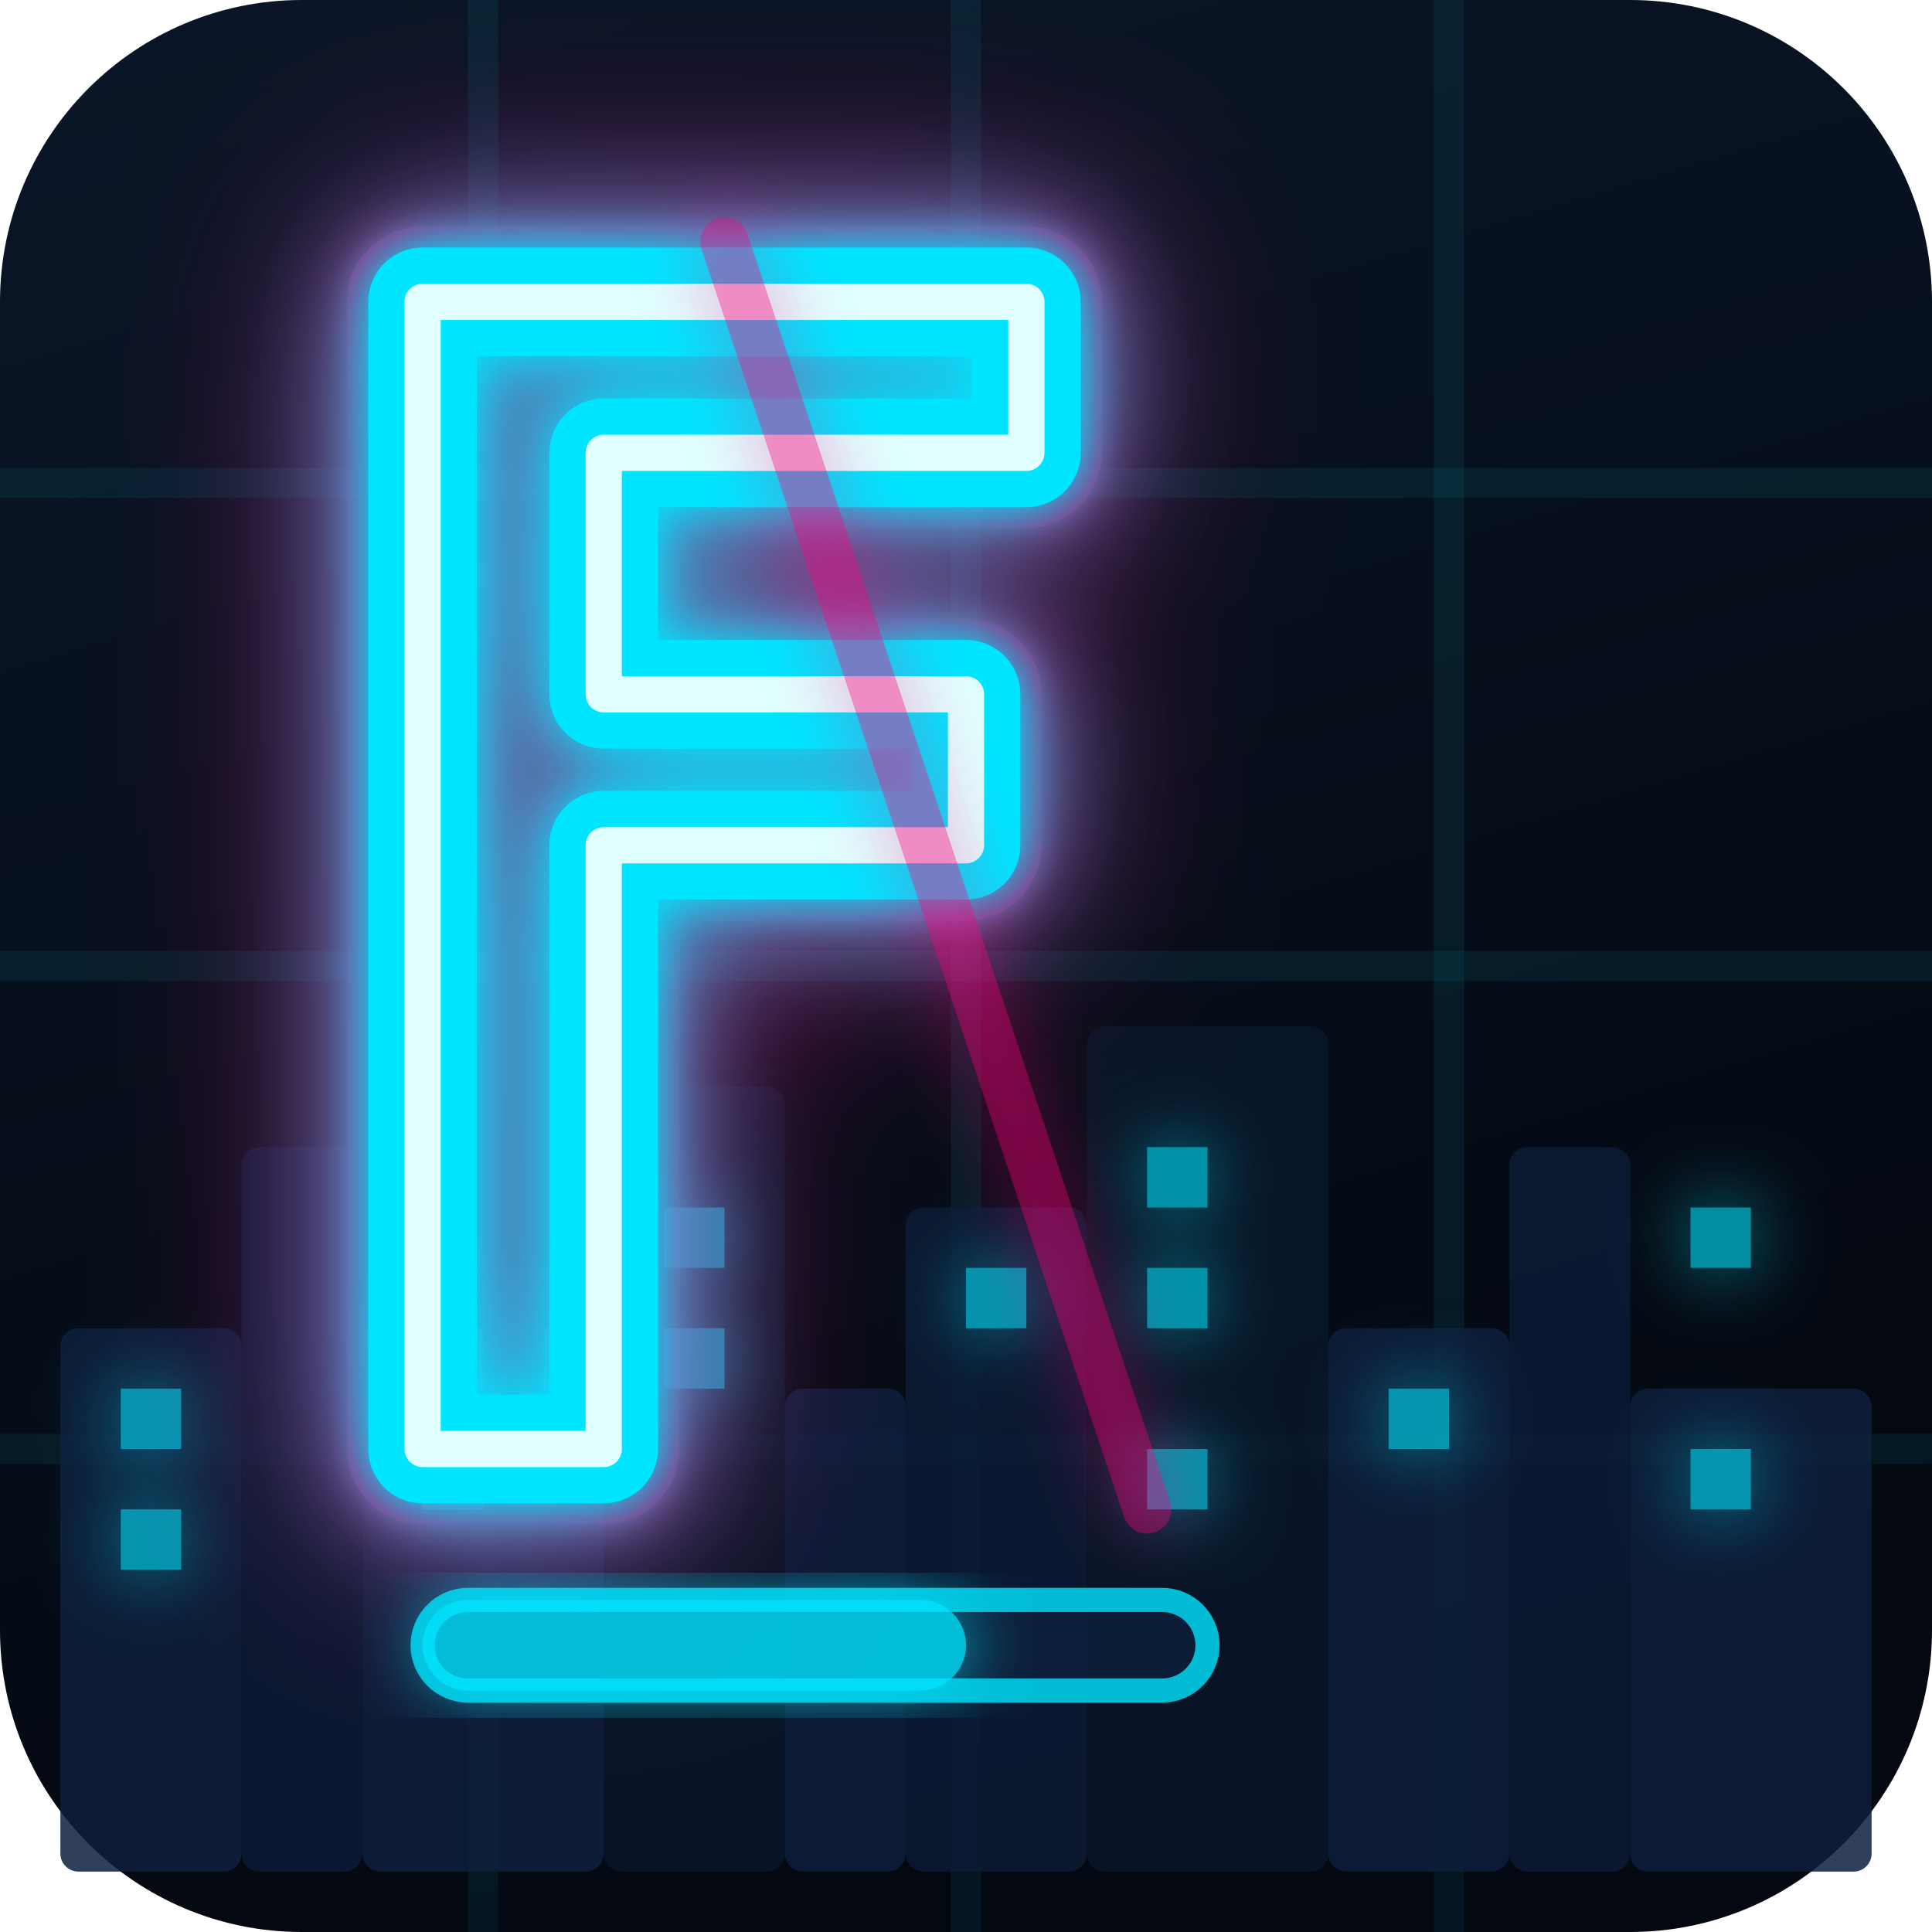
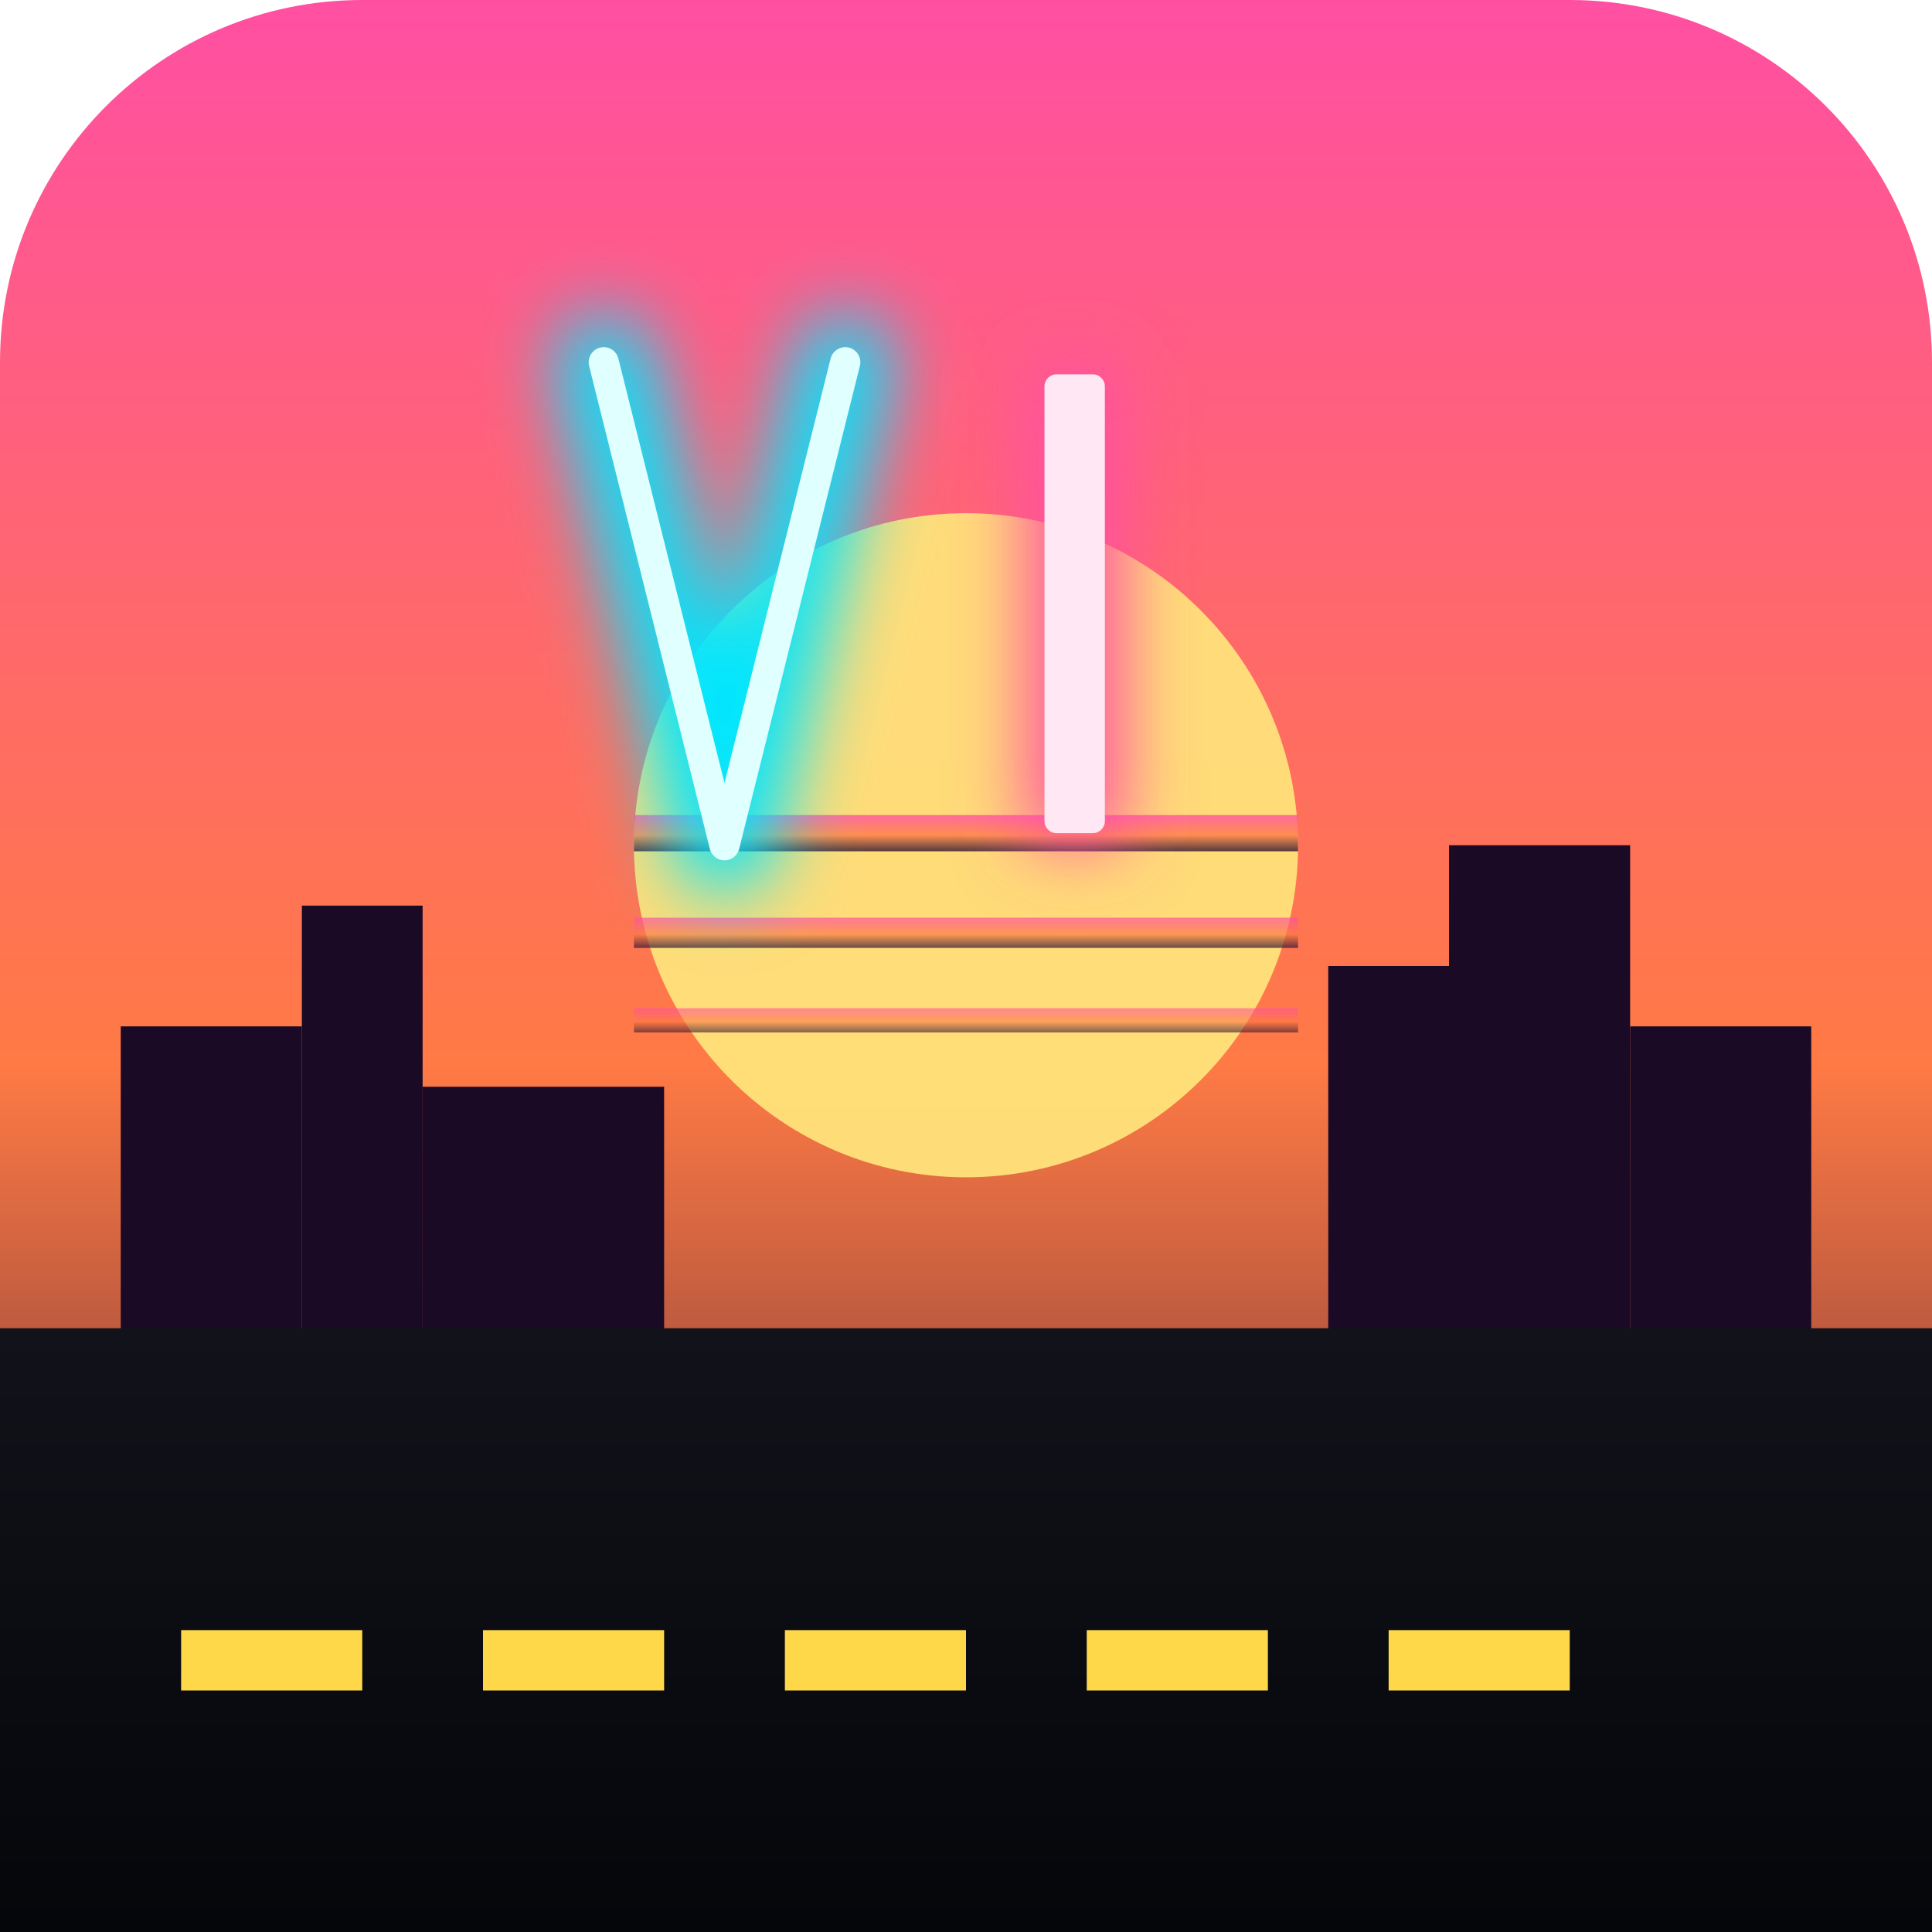
- <svg xmlns="http://www.w3.org/2000/svg" viewBox="0 0 32 32" width="32" height="32" role="img" aria-label="Founder Simulator favicon">
+ <svg xmlns="http://www.w3.org/2000/svg" viewBox="0 0 32 32" width="32" height="32" role="img" aria-label="gtasf.lol favicon">
  <defs>
-     <linearGradient id="bgGrad" x1="0" y1="0" x2="0.3" y2="1">
-       <stop offset="0%" stop-color="#0a1628" />
-       <stop offset="100%" stop-color="#040810" />
+     <linearGradient id="sky" x1="0" y1="0" x2="0" y2="1">
+       <stop offset="0%" stop-color="#ff4fa3" />
+       <stop offset="55%" stop-color="#ff7a45" />
+       <stop offset="100%" stop-color="#2a1430" />
    </linearGradient>
-     <filter id="neonGlow" x="-50%" y="-50%" width="200%" height="200%">
-       <feGaussianBlur in="SourceGraphic" stdDeviation="1.2" result="blur1" />
-       <feGaussianBlur in="SourceGraphic" stdDeviation="0.4" result="blur2" />
-       <feMerge>
-         <feMergeNode in="blur1" />
-         <feMergeNode in="blur2" />
-         <feMergeNode in="SourceGraphic" />
-       </feMerge>
-     </filter>
-     <filter id="softGlow" x="-30%" y="-30%" width="160%" height="160%">
-       <feGaussianBlur in="SourceGraphic" stdDeviation="0.6" result="blur" />
-       <feMerge>
-         <feMergeNode in="blur" />
-         <feMergeNode in="SourceGraphic" />
-       </feMerge>
-     </filter>
-     <filter id="innerGlow" x="-60%" y="-60%" width="220%" height="220%">
-       <feGaussianBlur in="SourceGraphic" stdDeviation="1.8" result="blur1" />
-       <feGaussianBlur in="SourceGraphic" stdDeviation="0.6" result="blur2" />
-       <feGaussianBlur in="SourceGraphic" stdDeviation="0.2" result="blur3" />
-       <feMerge>
-         <feMergeNode in="blur1" />
-         <feMergeNode in="blur2" />
-         <feMergeNode in="blur3" />
-         <feMergeNode in="SourceGraphic" />
-       </feMerge>
+     <linearGradient id="road" x1="0" y1="0" x2="0" y2="1">
+       <stop offset="0%" stop-color="#12131a" />
+       <stop offset="100%" stop-color="#05060a" />
+     </linearGradient>
+     <filter id="glow" x="-30%" y="-30%" width="160%" height="160%">
+       <feGaussianBlur stdDeviation="0.6" />
    </filter>
  </defs>
-   <rect width="32" height="32" rx="5" ry="5" fill="url(#bgGrad)" />
-   <g stroke="#00e5ff" stroke-opacity="0.07" stroke-width="0.5">
-     <line x1="0" y1="8" x2="32" y2="8" />
-     <line x1="0" y1="16" x2="32" y2="16" />
-     <line x1="0" y1="24" x2="32" y2="24" />
-     <line x1="8" y1="0" x2="8" y2="32" />
-     <line x1="16" y1="0" x2="16" y2="32" />
-     <line x1="24" y1="0" x2="24" y2="32" />
+   <rect width="32" height="32" rx="6" ry="6" fill="url(#sky)" />
+   <circle cx="16" cy="14" r="5.5" fill="#ffe27a" opacity="0.95" />
+   <rect x="10.5" y="13.5" width="11" height="0.6" fill="url(#sky)" opacity="0.8" />
+   <rect x="10.5" y="15.2" width="11" height="0.5" fill="url(#sky)" opacity="0.7" />
+   <rect x="10.5" y="16.7" width="11" height="0.4" fill="url(#sky)" opacity="0.6" />
+   <g fill="#1a0a26">
+     <rect x="2" y="17" width="3" height="6" />
+     <rect x="5" y="15" width="2" height="8" />
+     <rect x="7" y="18" width="4" height="5" />
+     <rect x="22" y="16" width="2" height="7" />
+     <rect x="24" y="14" width="3" height="9" />
+     <rect x="27" y="17" width="3" height="6" />
  </g>
-   <g opacity="0.85">
-     <rect x="1" y="22" width="3" height="9" rx="0.3" fill="#0d1f3c" />
-     <rect x="4" y="19" width="2" height="12" rx="0.3" fill="#0a1a35" />
-     <rect x="6" y="21" width="4" height="10" rx="0.3" fill="#0d1f3c" />
-     <rect x="10" y="18" width="3" height="13" rx="0.3" fill="#081629" />
-     <rect x="13" y="23" width="2" height="8" rx="0.3" fill="#0d1f3c" />
-     <rect x="15" y="20" width="3" height="11" rx="0.3" fill="#0a1a35" />
-     <rect x="18" y="17" width="4" height="14" rx="0.3" fill="#081629" />
-     <rect x="22" y="22" width="3" height="9" rx="0.3" fill="#0d1f3c" />
-     <rect x="25" y="19" width="2" height="12" rx="0.3" fill="#0a1a35" />
-     <rect x="27" y="23" width="4" height="8" rx="0.3" fill="#0d1f3c" />
+   <rect x="0" y="22" width="32" height="10" fill="url(#road)" />
+   <g fill="#ffd84a">
+     <rect x="3" y="27" width="3" height="1" />
+     <rect x="8" y="27" width="3" height="1" />
+     <rect x="13" y="27" width="3" height="1" />
+     <rect x="18" y="27" width="3" height="1" />
+     <rect x="23" y="27" width="3" height="1" />
  </g>
-   <line x1="0" y1="26" x2="32" y2="26" stroke="#ff0080" stroke-width="1.2" stroke-opacity="0.5" filter="url(#softGlow)" />
-   <g fill="#00e5ff" opacity="0.6" filter="url(#softGlow)">
-     <rect x="2" y="23" width="1" height="1" />
-     <rect x="2" y="25" width="1" height="1" />
-     <rect x="7" y="22" width="1" height="1" />
-     <rect x="9" y="22" width="1" height="1" />
-     <rect x="7" y="24" width="1" height="1" />
-     <rect x="11" y="20" width="1" height="1" />
-     <rect x="11" y="22" width="1" height="1" />
-     <rect x="16" y="21" width="1" height="1" />
-     <rect x="19" y="19" width="1" height="1" />
-     <rect x="19" y="21" width="1" height="1" />
-     <rect x="19" y="24" width="1" height="1" />
-     <rect x="23" y="23" width="1" height="1" />
-     <rect x="28" y="20" width="1" height="1" />
-     <rect x="28" y="24" width="1" height="1" />
+   <g filter="url(#glow)">
+     <path d="M 10 6 L 12 14 L 14 6" stroke="#00e5ff" stroke-width="1.6" fill="none" stroke-linecap="round" stroke-linejoin="round" />
+     <rect x="17" y="6" width="1.6" height="8" rx="0.3" fill="#ff4fa3" />
  </g>
-   <path d="M 7 5 L 17 5 L 17 7.5 L 10 7.5 L 10 11.5 L 16 11.5 L 16 14 L 10 14 L 10 24 L 7 24 Z" fill="none" stroke="#ff0080" stroke-width="2.5" stroke-linejoin="round" filter="url(#innerGlow)" opacity="0.7" />
-   <path d="M 7 5 L 17 5 L 17 7.5 L 10 7.5 L 10 11.5 L 16 11.5 L 16 14 L 10 14 L 10 24 L 7 24 Z" fill="none" stroke="#00e5ff" stroke-width="1.8" stroke-linejoin="round" filter="url(#neonGlow)" />
-   <path d="M 7 5 L 17 5 L 17 7.5 L 10 7.5 L 10 11.5 L 16 11.5 L 16 14 L 10 14 L 10 24 L 7 24 Z" fill="none" stroke="#e0ffff" stroke-width="0.6" stroke-linejoin="round" />
-   <line x1="12" y1="4" x2="19" y2="25" stroke="#ff0080" stroke-width="0.8" stroke-opacity="0.35" stroke-linecap="round" filter="url(#softGlow)" />
-   <rect x="7" y="26.5" width="13" height="1.5" rx="0.75" fill="#0d1f3c" stroke="#00e5ff" stroke-width="0.4" opacity="0.8" />
-   <rect x="7" y="26.5" width="9" height="1.5" rx="0.75" fill="#00e5ff" opacity="0.8" filter="url(#softGlow)" />
+   <g>
+     <path d="M 10 6 L 12 14 L 14 6" stroke="#e0ffff" stroke-width="0.5" fill="none" stroke-linecap="round" stroke-linejoin="round" />
+     <rect x="17.3" y="6.2" width="1" height="7.6" rx="0.2" fill="#ffe8f3" />
+   </g>
</svg>
